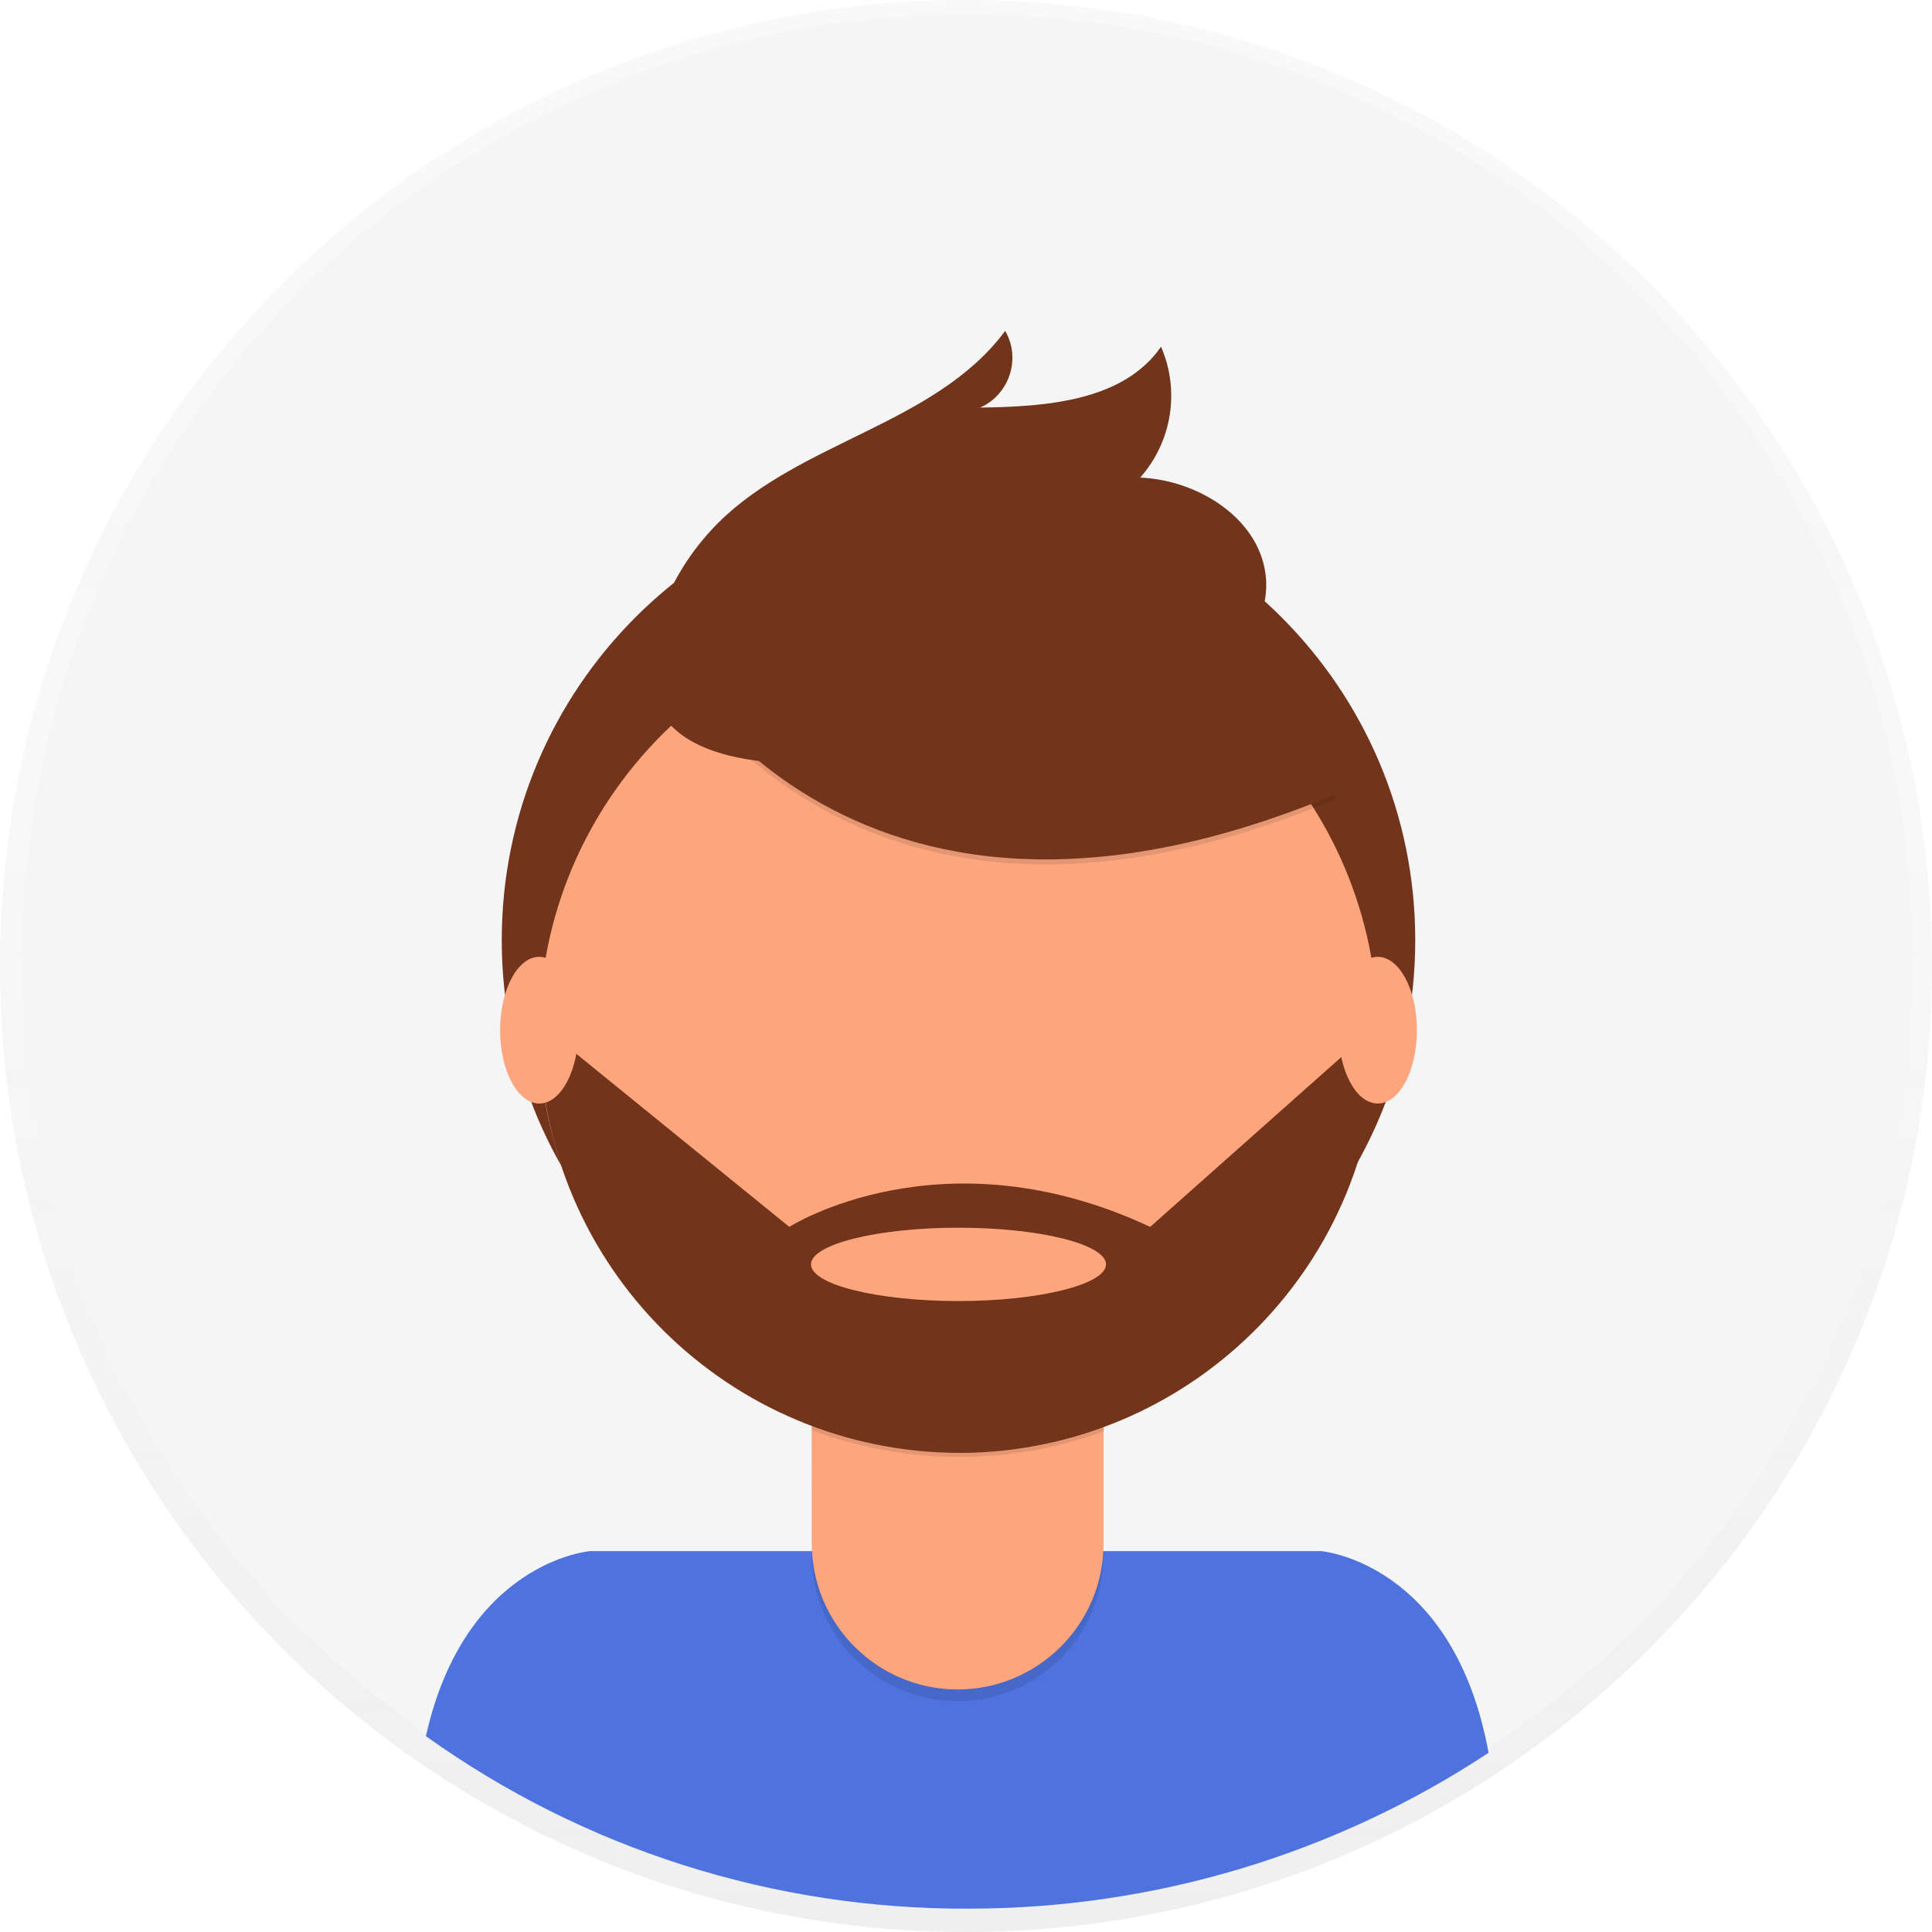
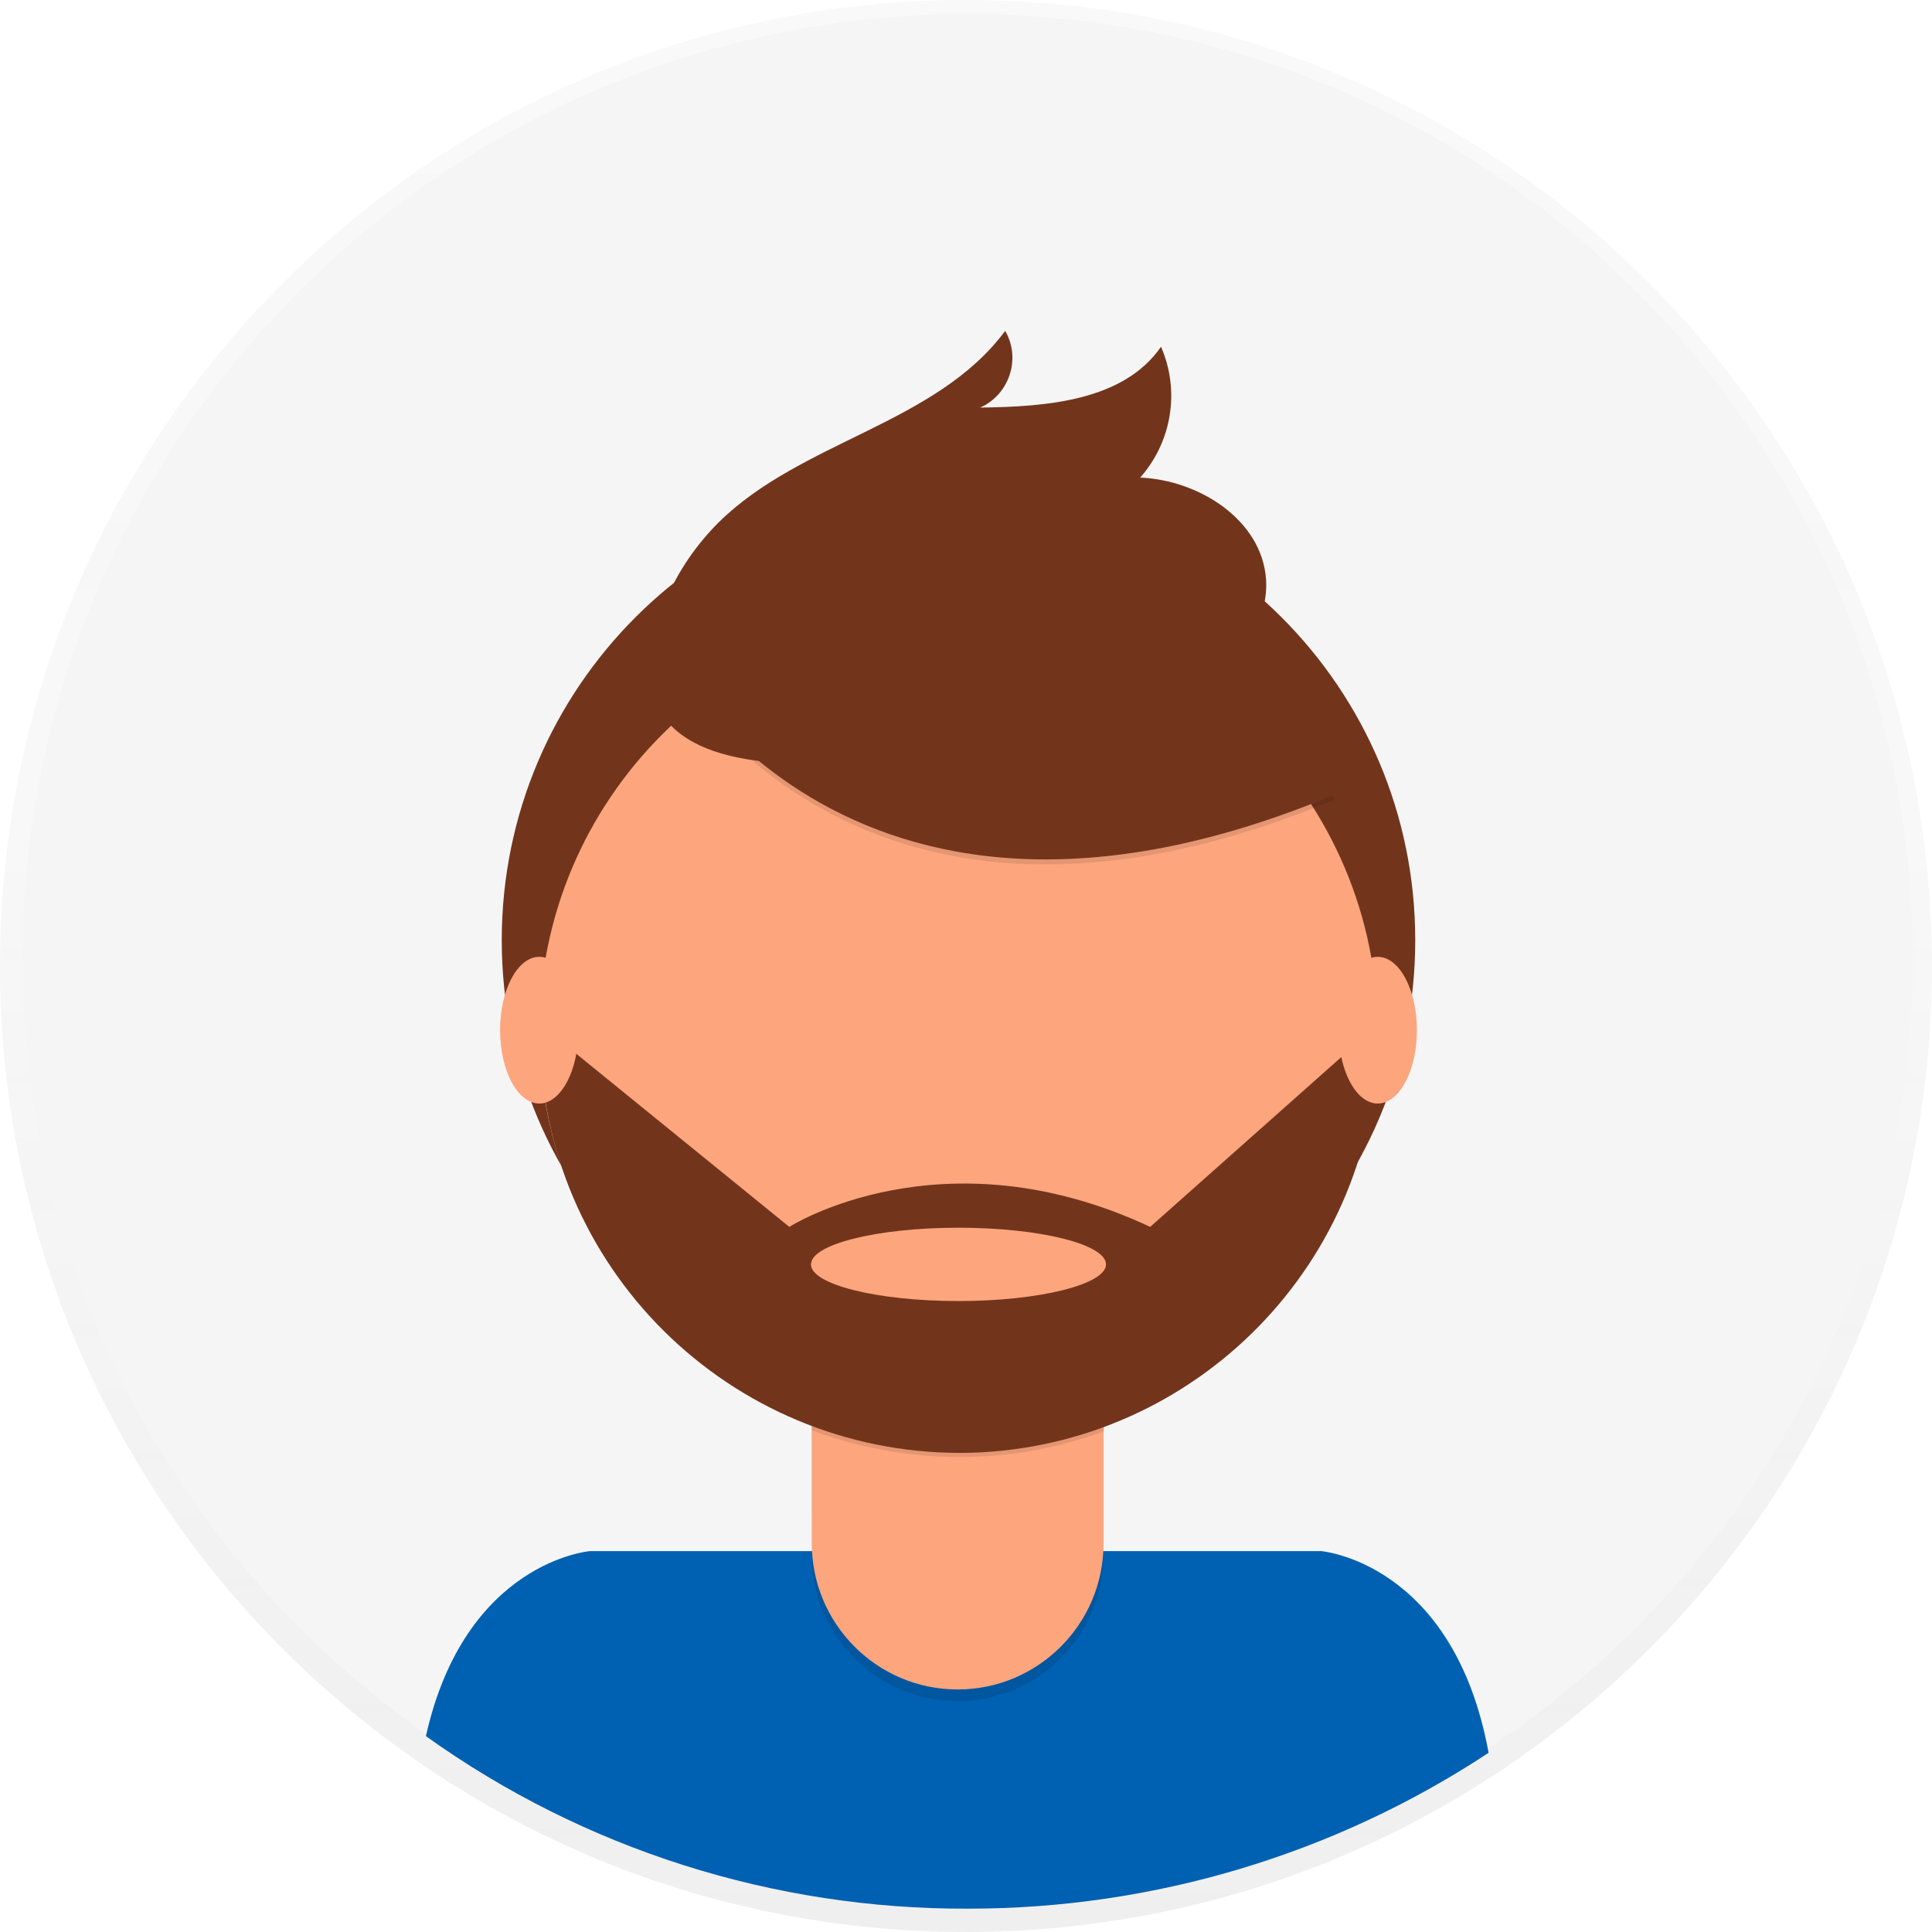
<svg xmlns="http://www.w3.org/2000/svg" version="1.1" id="_x38_8ce59e9-c4b8-4d1d-9d7a-ce0190159aa8" x="0px" y="0px" viewBox="0 0 231.8 231.8" style="enable-background:new 0 0 231.8 231.8;" xml:space="preserve">
  <style type="text/css">
	.st0{opacity:0.5;}
	.st1{fill:url(#SVGID_1_);}
	.st2{fill:#F5F5F5;}
- 	.st3{fill:#4E73DF;}
+ 	.st3{fill:#0060b1;}
	.st4{fill:#72351C;}
	.st5{opacity:0.1;enable-background:new    ;}
	.st6{fill:#FDA57D;}
</style>
  <g class="st0">
    <linearGradient id="SVGID_1_" gradientUnits="userSpaceOnUse" x1="115.89" y1="526.22" x2="115.89" y2="758" gradientTransform="matrix(1 0 0 -1 0 758)">
      <stop offset="0" style="stop-color:#808080;stop-opacity:0.25" />
      <stop offset="0.54" style="stop-color:#808080;stop-opacity:0.12" />
      <stop offset="1" style="stop-color:#808080;stop-opacity:0.1" />
    </linearGradient>
    <circle class="st1" cx="115.9" cy="115.9" r="115.9" />
  </g>
  <circle class="st2" cx="116.1" cy="115.1" r="113.4" />
  <path class="st3" d="M116.2,229c22.2,0,43.9-6.5,62.4-18.7c-4.2-22.9-20.1-24.2-20.1-24.2H70.8c0,0-15,1.2-19.7,22.2  C70.1,221.9,92.9,229.1,116.2,229z" />
  <circle class="st4" cx="115" cy="112.8" r="54.8" />
  <path class="st5" d="M97.3,158.4h35.1l0,0v28.1c0,9.7-7.8,17.6-17.5,17.6c0,0,0,0,0,0l0,0c-9.7,0-17.5-7.9-17.5-17.5L97.3,158.4  L97.3,158.4z" />
  <path class="st6" d="M100.7,157.1h28.4c1.9,0,3.3,1.5,3.3,3.4v24.7c0,9.7-7.9,17.5-17.5,17.5l0,0c-9.7,0-17.5-7.9-17.5-17.5v-24.7  C97.3,158.6,98.8,157.1,100.7,157.1L100.7,157.1z" />
  <path class="st5" d="M97.4,171.6c11.3,4.2,23.8,4.3,35.1,0.1v-4.3H97.4V171.6z" />
  <circle class="st6" cx="115" cy="123.7" r="50.3" />
  <path class="st5" d="M79.2,77.9c0,0,21.2,43,81,18l-13.9-21.8l-24.7-8.9L79.2,77.9z" />
  <path class="st4" d="M79.2,77.3c0,0,21.2,43,81,18l-13.9-21.8l-24.7-8.9L79.2,77.3z" />
  <path class="st4" d="M79,74.4c1.4-4.4,3.9-8.4,7.2-11.7c9.9-9.8,26.1-11.8,34.4-23c1.8,3.1,0.7,7.1-2.4,8.9  c-0.2,0.1-0.4,0.2-0.6,0.3c8-0.1,17.2-0.8,21.7-7.3c2.3,5.3,1.3,11.4-2.5,15.7c7.1,0.3,14.6,5.1,15.1,12.2c0.3,4.7-2.6,9.1-6.5,11.9  s-8.5,3.9-13.1,4.9C118.8,89.2,70.3,101.6,79,74.4z" />
  <path class="st4" d="M165.3,124.1H164L138,147.2c-25-11.7-43.3,0-43.3,0l-27.2-22.1l-2.7,0.3c0.8,27.8,23.9,49.6,51.7,48.9  C143.6,173.5,165.3,151.3,165.3,124.1L165.3,124.1z M115,156.1c-9.8,0-17.7-2-17.7-4.4s7.9-4.4,17.7-4.4s17.7,2,17.7,4.4  S124.7,156.1,115,156.1L115,156.1z" />
  <ellipse class="st6" cx="64.7" cy="123.6" rx="4.7" ry="8.8" />
  <ellipse class="st6" cx="165.3" cy="123.6" rx="4.7" ry="8.8" />
</svg>
